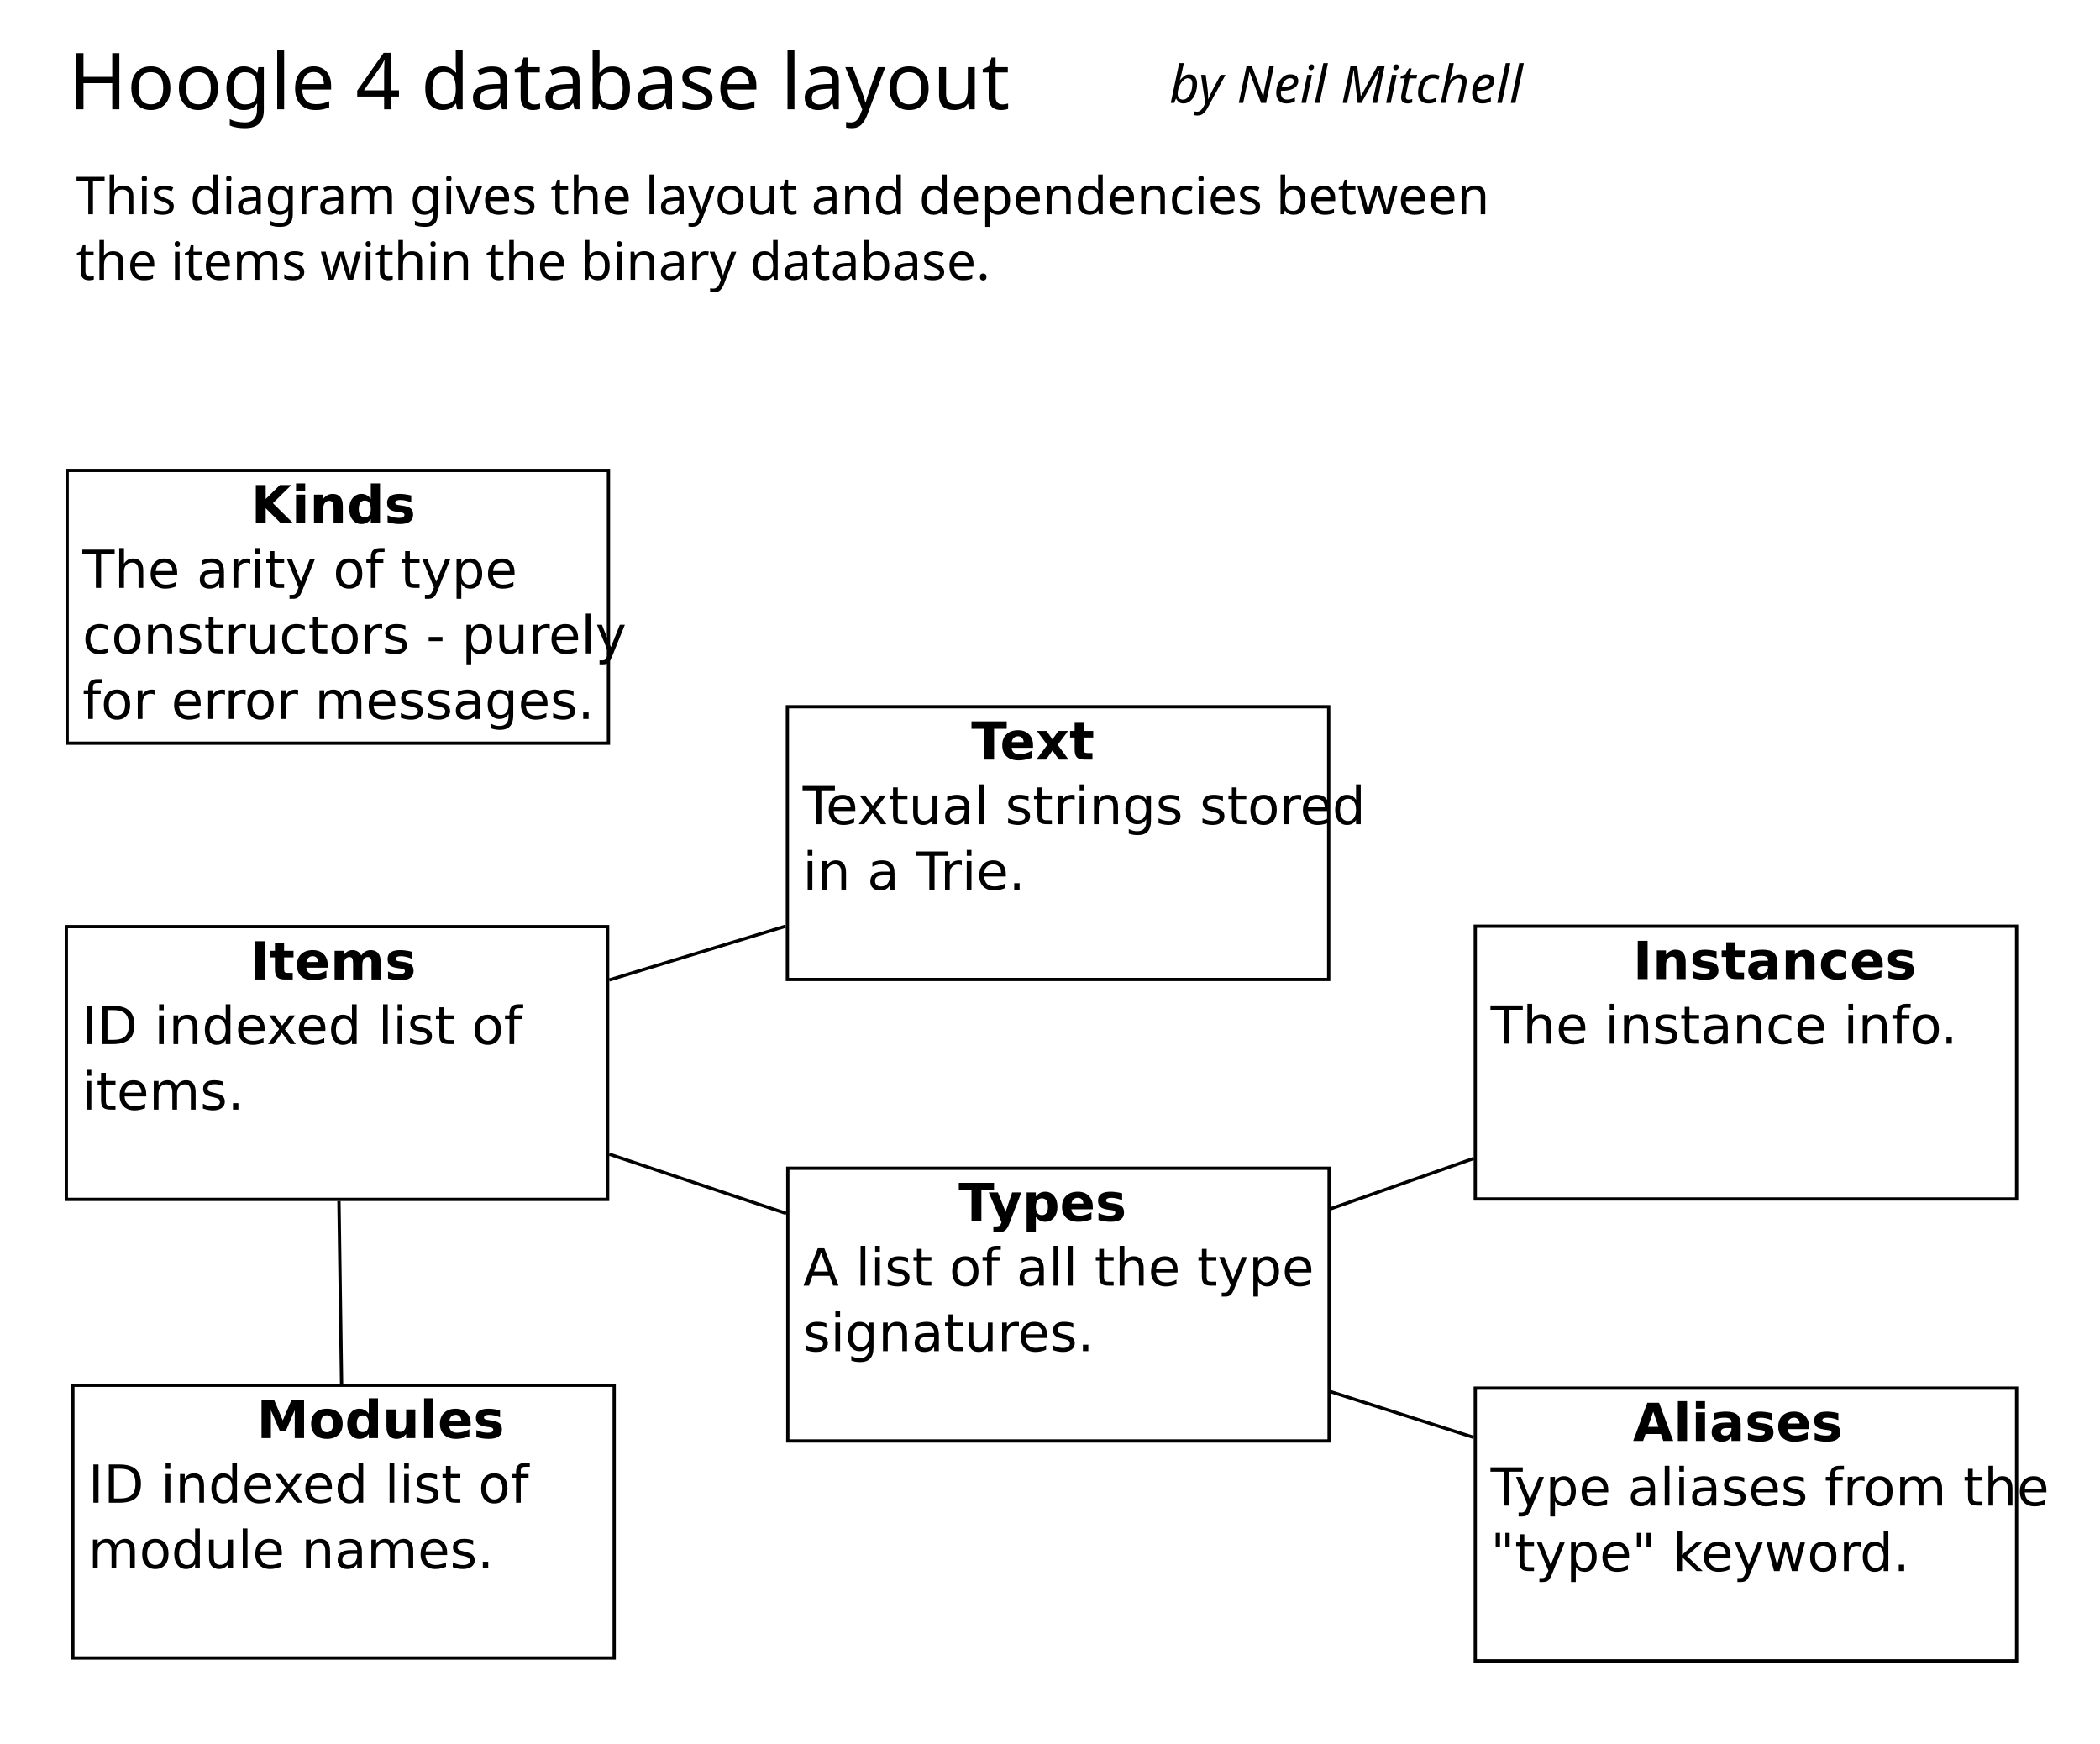
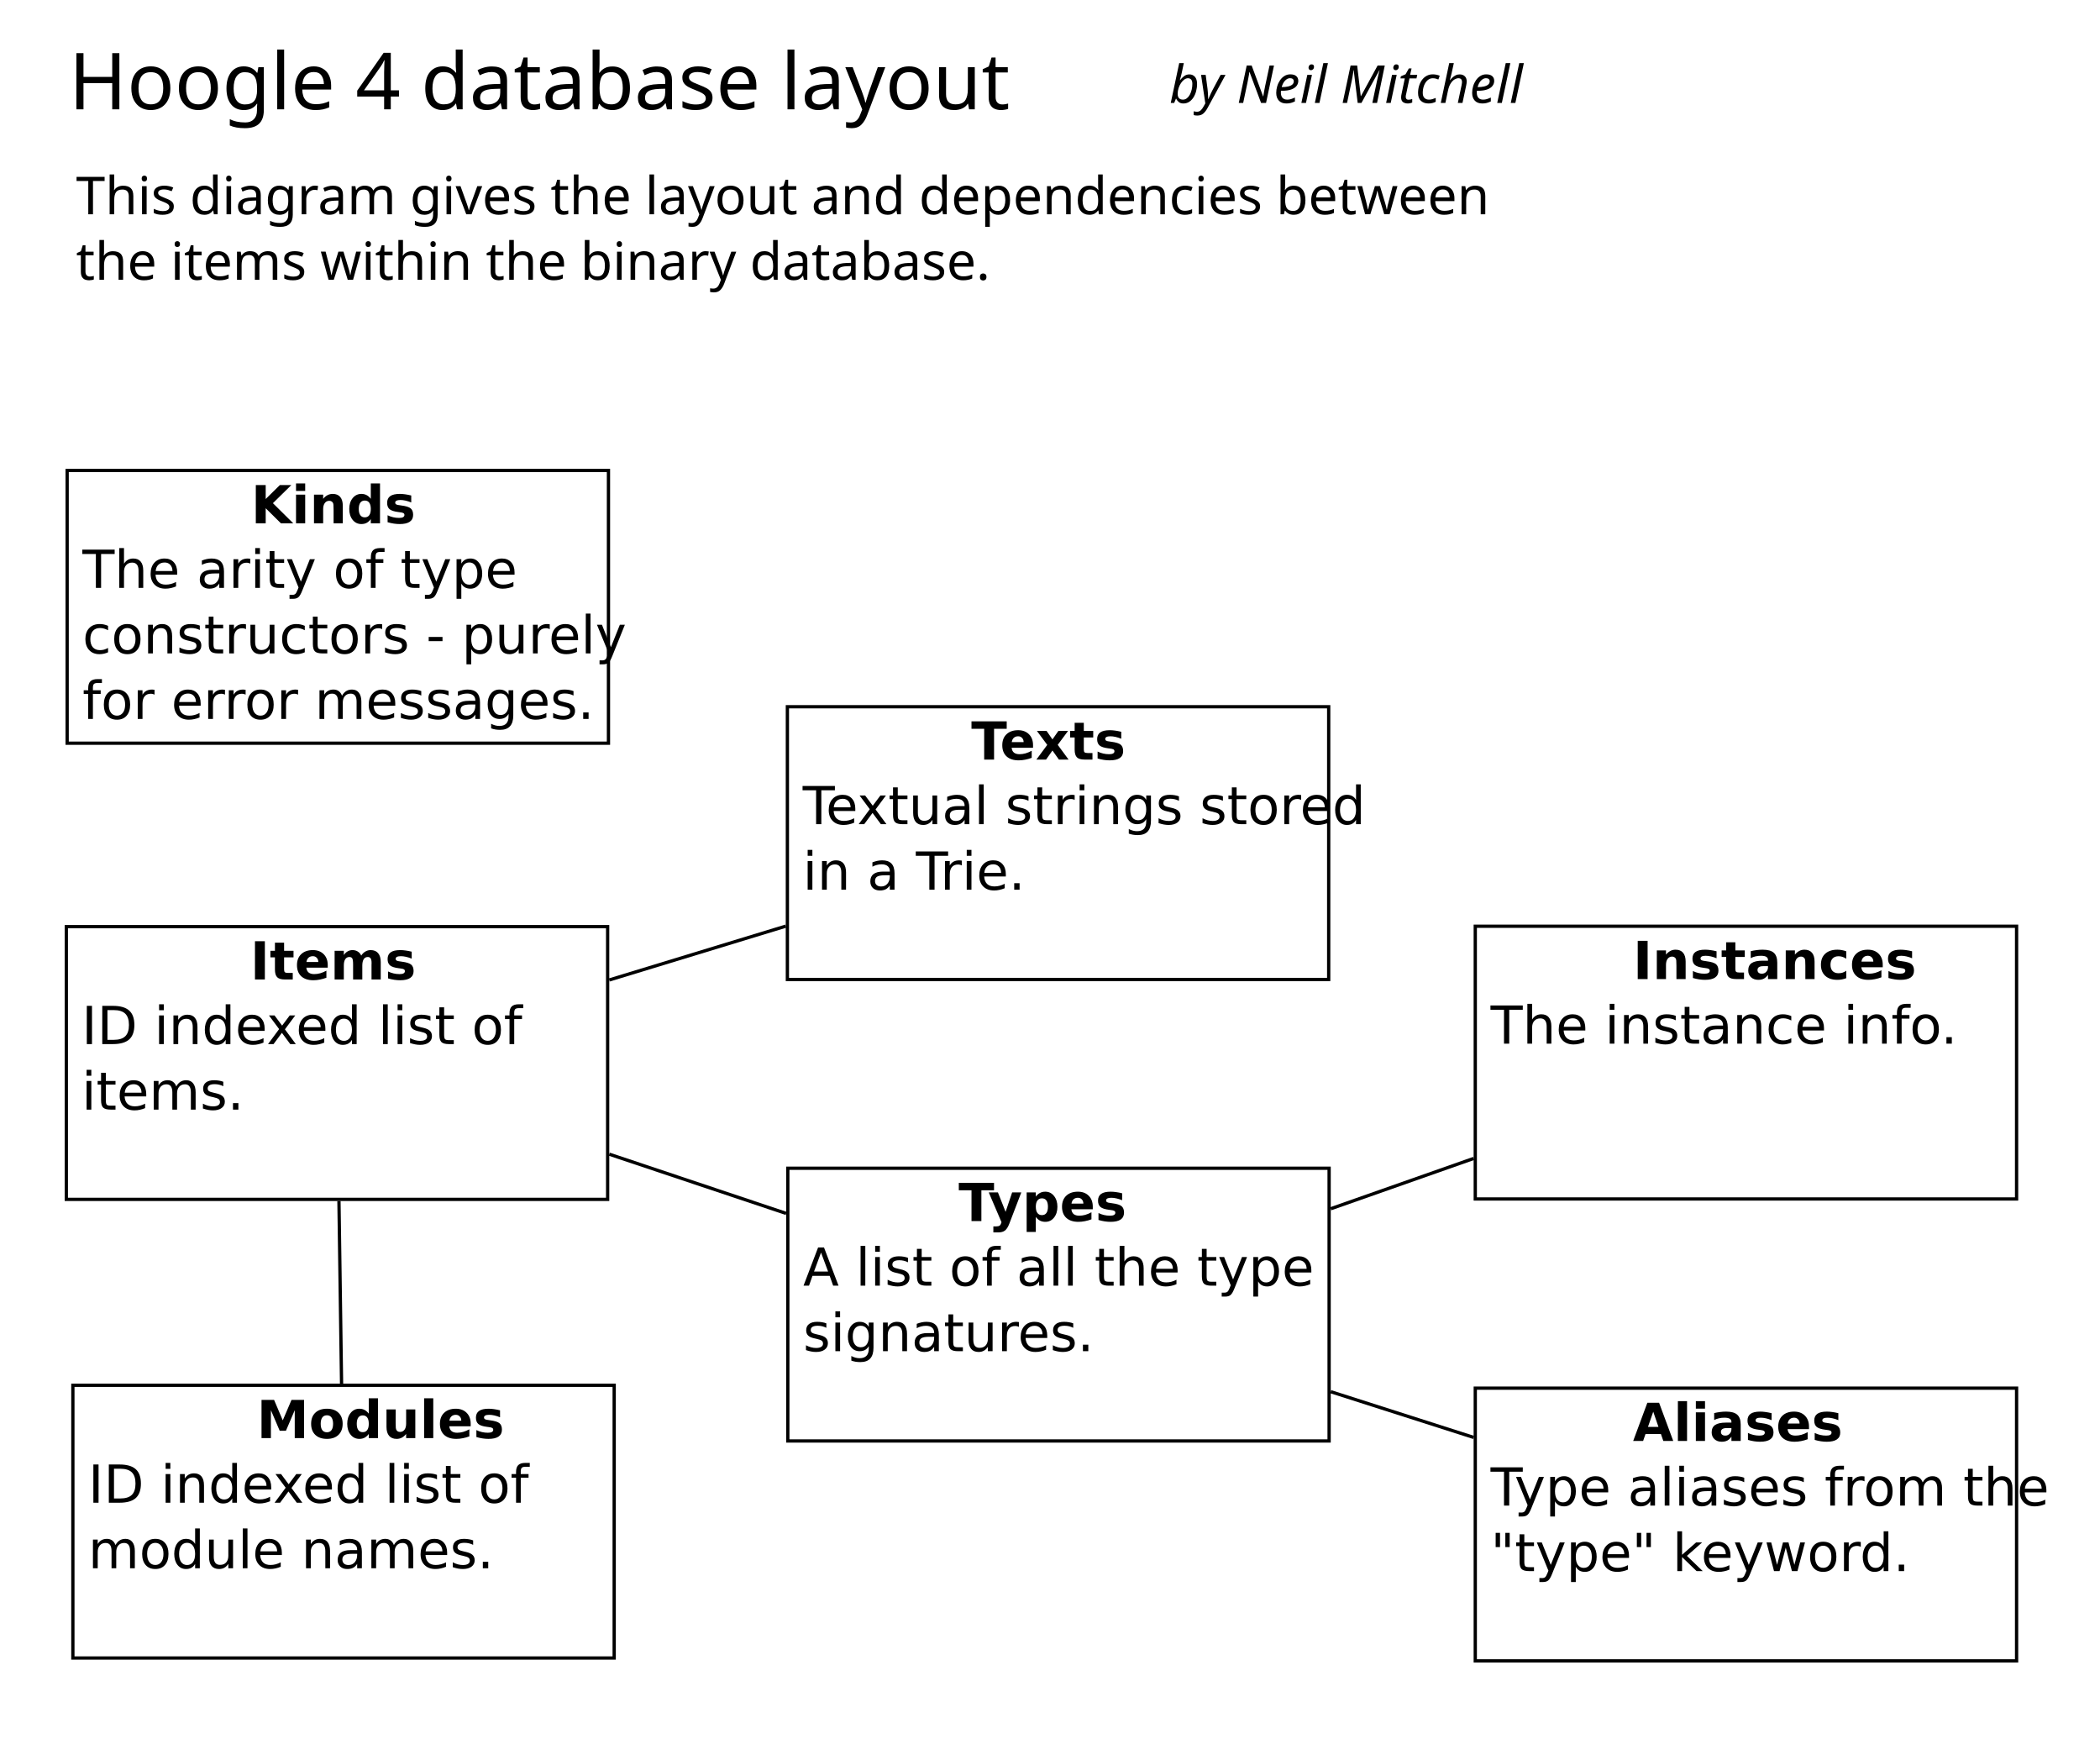
<svg xmlns="http://www.w3.org/2000/svg" width="641.09" height="532.36" id="svg2" version="1.0">
  <defs id="defs4" />
  <g id="layer1">
    <rect style="opacity:1;fill:none;stroke:#000000;stroke-width:1;stroke-miterlimit:4;stroke-dasharray:none;stroke-dashoffset:0;stroke-opacity:1" id="rect2160" width="165.253" height="83.253" x="20.5" y="143.609" />
    <text xml:space="preserve" style="font-size:24px;font-style:normal;font-weight:normal;fill:#000000;fill-opacity:1;stroke:none;stroke-width:1px;stroke-linecap:butt;stroke-linejoin:miter;stroke-opacity:1;font-family:sans" x="21" y="33.362" id="text3134">
      <tspan id="tspan3136" x="21" y="33.362">Hoogle 4 database layout</tspan>
    </text>
    <text xml:space="preserve" style="font-size:16px;font-style:italic;font-weight:normal;fill:#000000;fill-opacity:1;stroke:none;stroke-width:1px;stroke-linecap:butt;stroke-linejoin:miter;stroke-opacity:1;font-family:sans" x="356.957" y="31.427" id="text3138">
      <tspan id="tspan3140" x="356.957" y="31.427">by Neil Mitchell</tspan>
    </text>
    <text xml:space="preserve" style="font-size:16px;font-style:normal;font-weight:normal;fill:#000000;fill-opacity:1;stroke:none;stroke-width:1px;stroke-linecap:butt;stroke-linejoin:miter;stroke-opacity:1;font-family:sans" x="23.215" y="65.405" id="text3142">
      <tspan x="23.215" y="65.405" id="tspan3156">This diagram gives the layout and dependencies between</tspan>
      <tspan x="23.215" y="85.405" id="tspan2221">the items within the binary database.</tspan>
    </text>
    <text xml:space="preserve" style="font-size:16px;font-style:normal;font-weight:bold;fill:#000000;fill-opacity:1;stroke:none;stroke-width:1px;stroke-linecap:butt;stroke-linejoin:miter;stroke-opacity:1;font-family:Bitstream Vera Sans" x="76.627" y="159.736" id="text3150">
      <tspan x="76.627" y="159.736" id="tspan3154">Kinds</tspan>
    </text>
    <text xml:space="preserve" style="font-size:16px;font-style:normal;font-weight:bold;fill:#000000;fill-opacity:1;stroke:none;stroke-width:1px;stroke-linecap:butt;stroke-linejoin:miter;stroke-opacity:1;font-family:Bitstream Vera Sans" x="25.177" y="179.458" id="text4131">
      <tspan x="25.177" y="179.458" id="tspan5106" style="font-weight:normal">The arity of type</tspan>
      <tspan x="25.177" y="199.458" style="font-weight:normal" id="tspan2227">constructors - purely</tspan>
      <tspan x="25.177" y="219.458" style="font-weight:normal" id="tspan2229">for error messages.</tspan>
    </text>
    <rect style="opacity:1;fill:none;stroke:#000000;stroke-width:1;stroke-miterlimit:4;stroke-dasharray:none;stroke-dashoffset:0;stroke-opacity:1" id="rect5112" width="165.253" height="83.253" x="22.247" y="422.86" />
    <text xml:space="preserve" style="font-size:16px;font-style:normal;font-weight:bold;fill:#000000;fill-opacity:1;stroke:none;stroke-width:1px;stroke-linecap:butt;stroke-linejoin:miter;stroke-opacity:1;font-family:Bitstream Vera Sans" x="78.373" y="438.987" id="text5114">
      <tspan x="78.373" y="438.987" id="tspan5118">Modules</tspan>
    </text>
    <text xml:space="preserve" style="font-size:16px;font-style:normal;font-weight:bold;fill:#000000;fill-opacity:1;stroke:none;stroke-width:1px;stroke-linecap:butt;stroke-linejoin:miter;stroke-opacity:1;font-family:Bitstream Vera Sans" x="26.924" y="458.709" id="text5120">
      <tspan x="26.924" y="458.709" style="font-weight:normal" id="tspan5126">ID indexed list of</tspan>
      <tspan x="26.924" y="478.709" style="font-weight:normal" id="tspan2238">module names.</tspan>
    </text>
    <rect style="opacity:1;fill:none;stroke:#000000;stroke-width:1;stroke-miterlimit:4;stroke-dasharray:none;stroke-dashoffset:0;stroke-opacity:1" id="rect5128" width="165.253" height="83.253" x="20.247" y="282.86" />
    <text xml:space="preserve" style="font-size:16px;font-style:normal;font-weight:bold;fill:#000000;fill-opacity:1;stroke:none;stroke-width:1px;stroke-linecap:butt;stroke-linejoin:miter;stroke-opacity:1;font-family:Bitstream Vera Sans" x="76.373" y="298.987" id="text5130">
      <tspan x="76.373" y="298.987" id="tspan5134">Items</tspan>
    </text>
    <text xml:space="preserve" style="font-size:16px;font-style:normal;font-weight:bold;fill:#000000;fill-opacity:1;stroke:none;stroke-width:1px;stroke-linecap:butt;stroke-linejoin:miter;stroke-opacity:1;font-family:Bitstream Vera Sans" x="24.924" y="318.709" id="text5136">
      <tspan x="24.924" y="318.709" style="font-weight:normal" id="tspan5151">ID indexed list of</tspan>
      <tspan x="24.924" y="338.709" style="font-weight:normal" id="tspan2242">items.</tspan>
    </text>
    <rect style="opacity:1;fill:none;stroke:#000000;stroke-width:1;stroke-miterlimit:4;stroke-dasharray:none;stroke-dashoffset:0;stroke-opacity:1" id="rect5153" width="165.253" height="83.253" x="240.373" y="215.736" />
    <text xml:space="preserve" style="font-size:16px;font-style:normal;font-weight:bold;fill:#000000;fill-opacity:1;stroke:none;stroke-width:1px;stroke-linecap:butt;stroke-linejoin:miter;stroke-opacity:1;font-family:Bitstream Vera Sans" x="296.5" y="231.862" id="text5155">
-       <tspan x="296.5" y="231.862" id="tspan5157">Text</tspan>
+       <tspan x="296.5" y="231.862" id="tspan5157">Texts</tspan>
    </text>
    <text xml:space="preserve" style="font-size:16px;font-style:normal;font-weight:bold;fill:#000000;fill-opacity:1;stroke:none;stroke-width:1px;stroke-linecap:butt;stroke-linejoin:miter;stroke-opacity:1;font-family:Bitstream Vera Sans" x="245.051" y="251.585" id="text5159">
      <tspan x="245.051" y="251.585" style="font-weight:normal" id="tspan5169">Textual strings stored</tspan>
      <tspan x="245.051" y="271.585" style="font-weight:normal" id="tspan2249">in a Trie.</tspan>
    </text>
    <rect style="opacity:1;fill:none;stroke:#000000;stroke-width:1;stroke-miterlimit:4;stroke-dasharray:none;stroke-dashoffset:0;stroke-opacity:1" id="rect5171" width="165.253" height="83.253" x="450.373" y="282.736" />
    <text xml:space="preserve" style="font-size:16px;font-style:normal;font-weight:bold;fill:#000000;fill-opacity:1;stroke:none;stroke-width:1px;stroke-linecap:butt;stroke-linejoin:miter;stroke-opacity:1;font-family:Bitstream Vera Sans" x="498.5" y="298.862" id="text5173">
      <tspan x="498.5" y="298.862" id="tspan5175">Instances</tspan>
    </text>
    <text xml:space="preserve" style="font-size:16px;font-style:normal;font-weight:bold;fill:#000000;fill-opacity:1;stroke:none;stroke-width:1px;stroke-linecap:butt;stroke-linejoin:miter;stroke-opacity:1;font-family:Bitstream Vera Sans" x="455.051" y="318.585" id="text5177">
      <tspan x="455.051" y="318.585" style="font-weight:normal" id="tspan5187">The instance info.</tspan>
    </text>
    <rect style="opacity:1;fill:none;stroke:#000000;stroke-width:1;stroke-miterlimit:4;stroke-dasharray:none;stroke-dashoffset:0;stroke-opacity:1" id="rect5189" width="165.253" height="83.253" x="450.373" y="423.736" />
    <text xml:space="preserve" style="font-size:16px;font-style:normal;font-weight:bold;fill:#000000;fill-opacity:1;stroke:none;stroke-width:1px;stroke-linecap:butt;stroke-linejoin:miter;stroke-opacity:1;font-family:Bitstream Vera Sans" x="498.5" y="439.862" id="text5191">
      <tspan x="498.5" y="439.862" id="tspan5193">Aliases</tspan>
    </text>
    <text xml:space="preserve" style="font-size:16px;font-style:normal;font-weight:bold;fill:#000000;fill-opacity:1;stroke:none;stroke-width:1px;stroke-linecap:butt;stroke-linejoin:miter;stroke-opacity:1;font-family:Bitstream Vera Sans" x="455.051" y="459.585" id="text5195">
      <tspan x="455.051" y="459.585" style="font-weight:normal" id="tspan5208">Type aliases from the</tspan>
      <tspan x="455.051" y="479.585" style="font-weight:normal" id="tspan2262">"type" keyword.</tspan>
    </text>
    <rect style="opacity:1;fill:none;stroke:#000000;stroke-width:1;stroke-miterlimit:4;stroke-dasharray:none;stroke-dashoffset:0;stroke-opacity:1" id="rect5210" width="165.253" height="83.253" x="240.5" y="356.607" />
    <text xml:space="preserve" style="font-size:16px;font-style:normal;font-weight:bold;fill:#000000;fill-opacity:1;stroke:none;stroke-width:1px;stroke-linecap:butt;stroke-linejoin:miter;stroke-opacity:1;font-family:Bitstream Vera Sans" x="292.627" y="372.733" id="text5212">
      <tspan x="292.627" y="372.733" id="tspan5214">Types</tspan>
    </text>
    <text xml:space="preserve" style="font-size:16px;font-style:normal;font-weight:bold;fill:#000000;fill-opacity:1;stroke:none;stroke-width:1px;stroke-linecap:butt;stroke-linejoin:miter;stroke-opacity:1;font-family:Bitstream Vera Sans" x="245.177" y="392.456" id="text5216">
      <tspan x="245.177" y="392.456" style="font-weight:normal" id="tspan5229">A list of all the type</tspan>
      <tspan x="245.177" y="412.456" style="font-weight:normal" id="tspan2253">signatures.</tspan>
    </text>
    <path style="fill:none;fill-rule:evenodd;stroke:#000000;stroke-width:1px;stroke-linecap:butt;stroke-linejoin:miter;stroke-opacity:1" d="M 104.272,422.36 L 103.475,366.613" id="path2264" />
    <path style="fill:none;fill-rule:evenodd;stroke:#000000;stroke-width:1px;stroke-linecap:butt;stroke-linejoin:miter;stroke-opacity:1" d="M 186,352.32 L 240,370.4" id="path2266" />
    <path style="fill:none;fill-rule:evenodd;stroke:#000000;stroke-width:1px;stroke-linecap:butt;stroke-linejoin:miter;stroke-opacity:1" d="M 406.253,424.822 L 449.873,438.774" id="path2268" />
    <path style="fill:none;fill-rule:evenodd;stroke:#000000;stroke-width:1px;stroke-linecap:butt;stroke-linejoin:miter;stroke-opacity:1" d="M 186,299.138 L 239.873,282.71" id="path2270" />
    <path style="fill:none;fill-rule:evenodd;stroke:#000000;stroke-width:1px;stroke-linecap:butt;stroke-linejoin:miter;stroke-opacity:1" d="M 406.253,368.974 L 449.873,353.621" id="path2272" />
  </g>
</svg>
